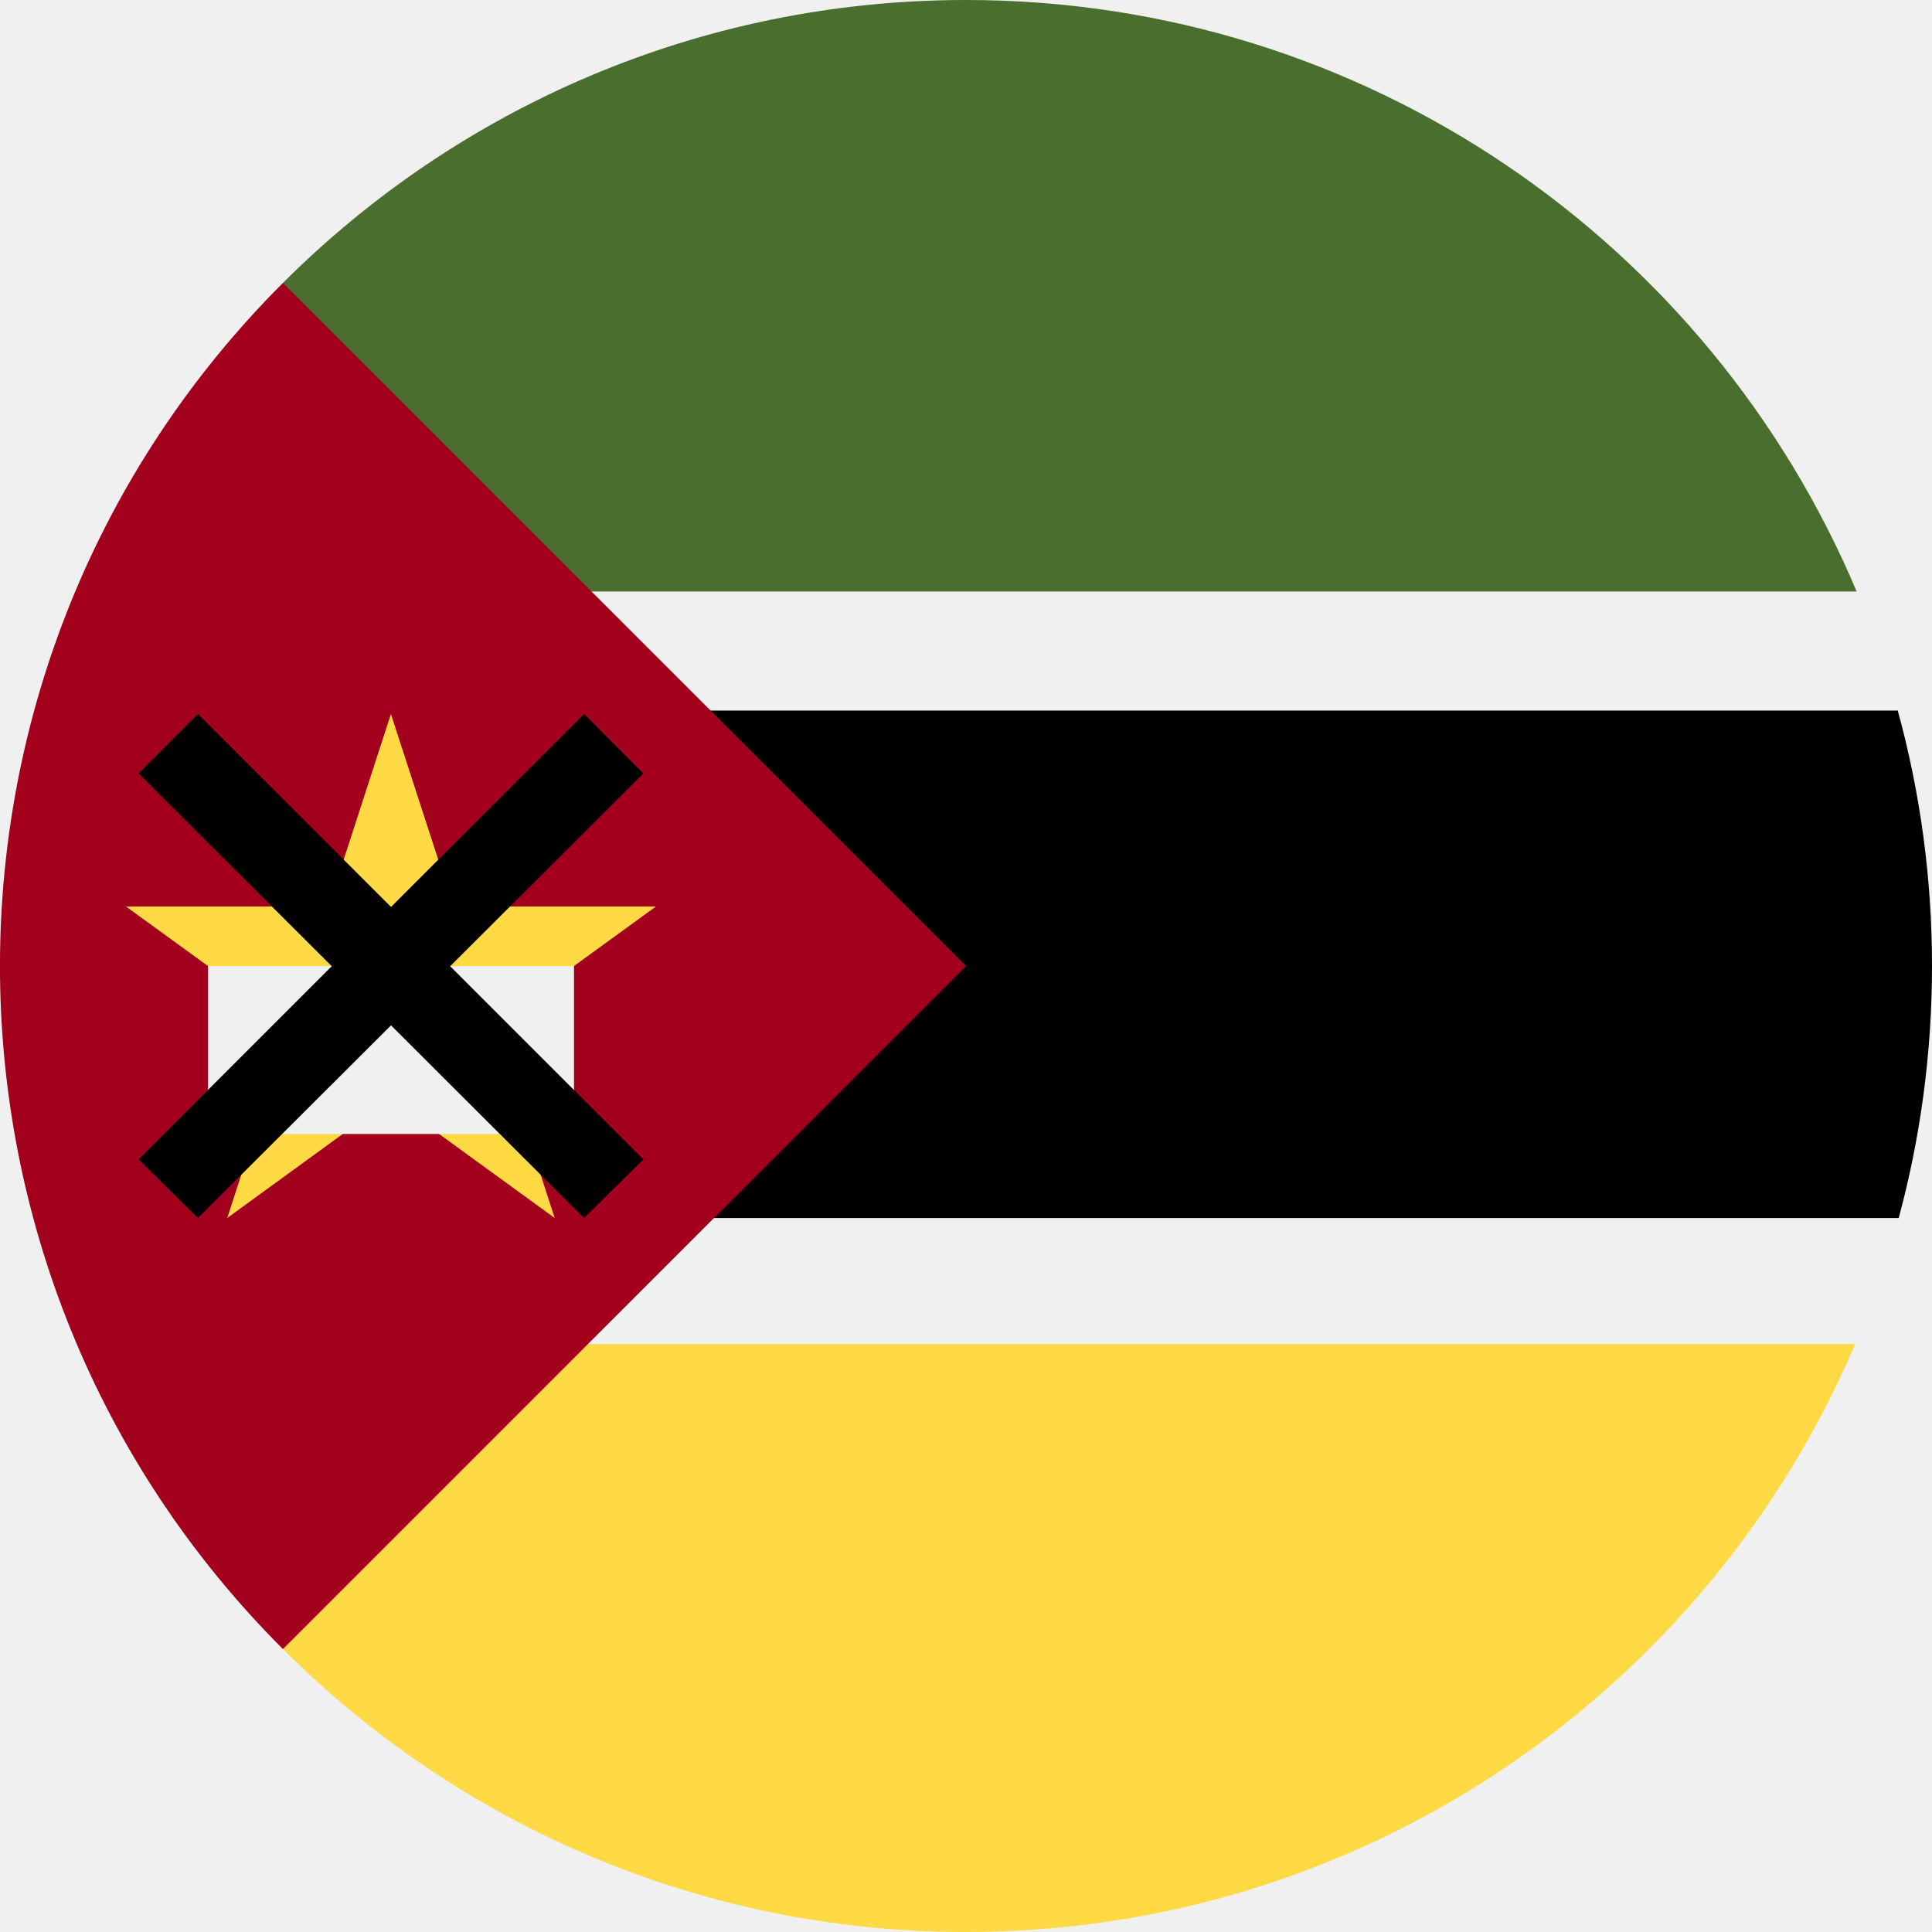
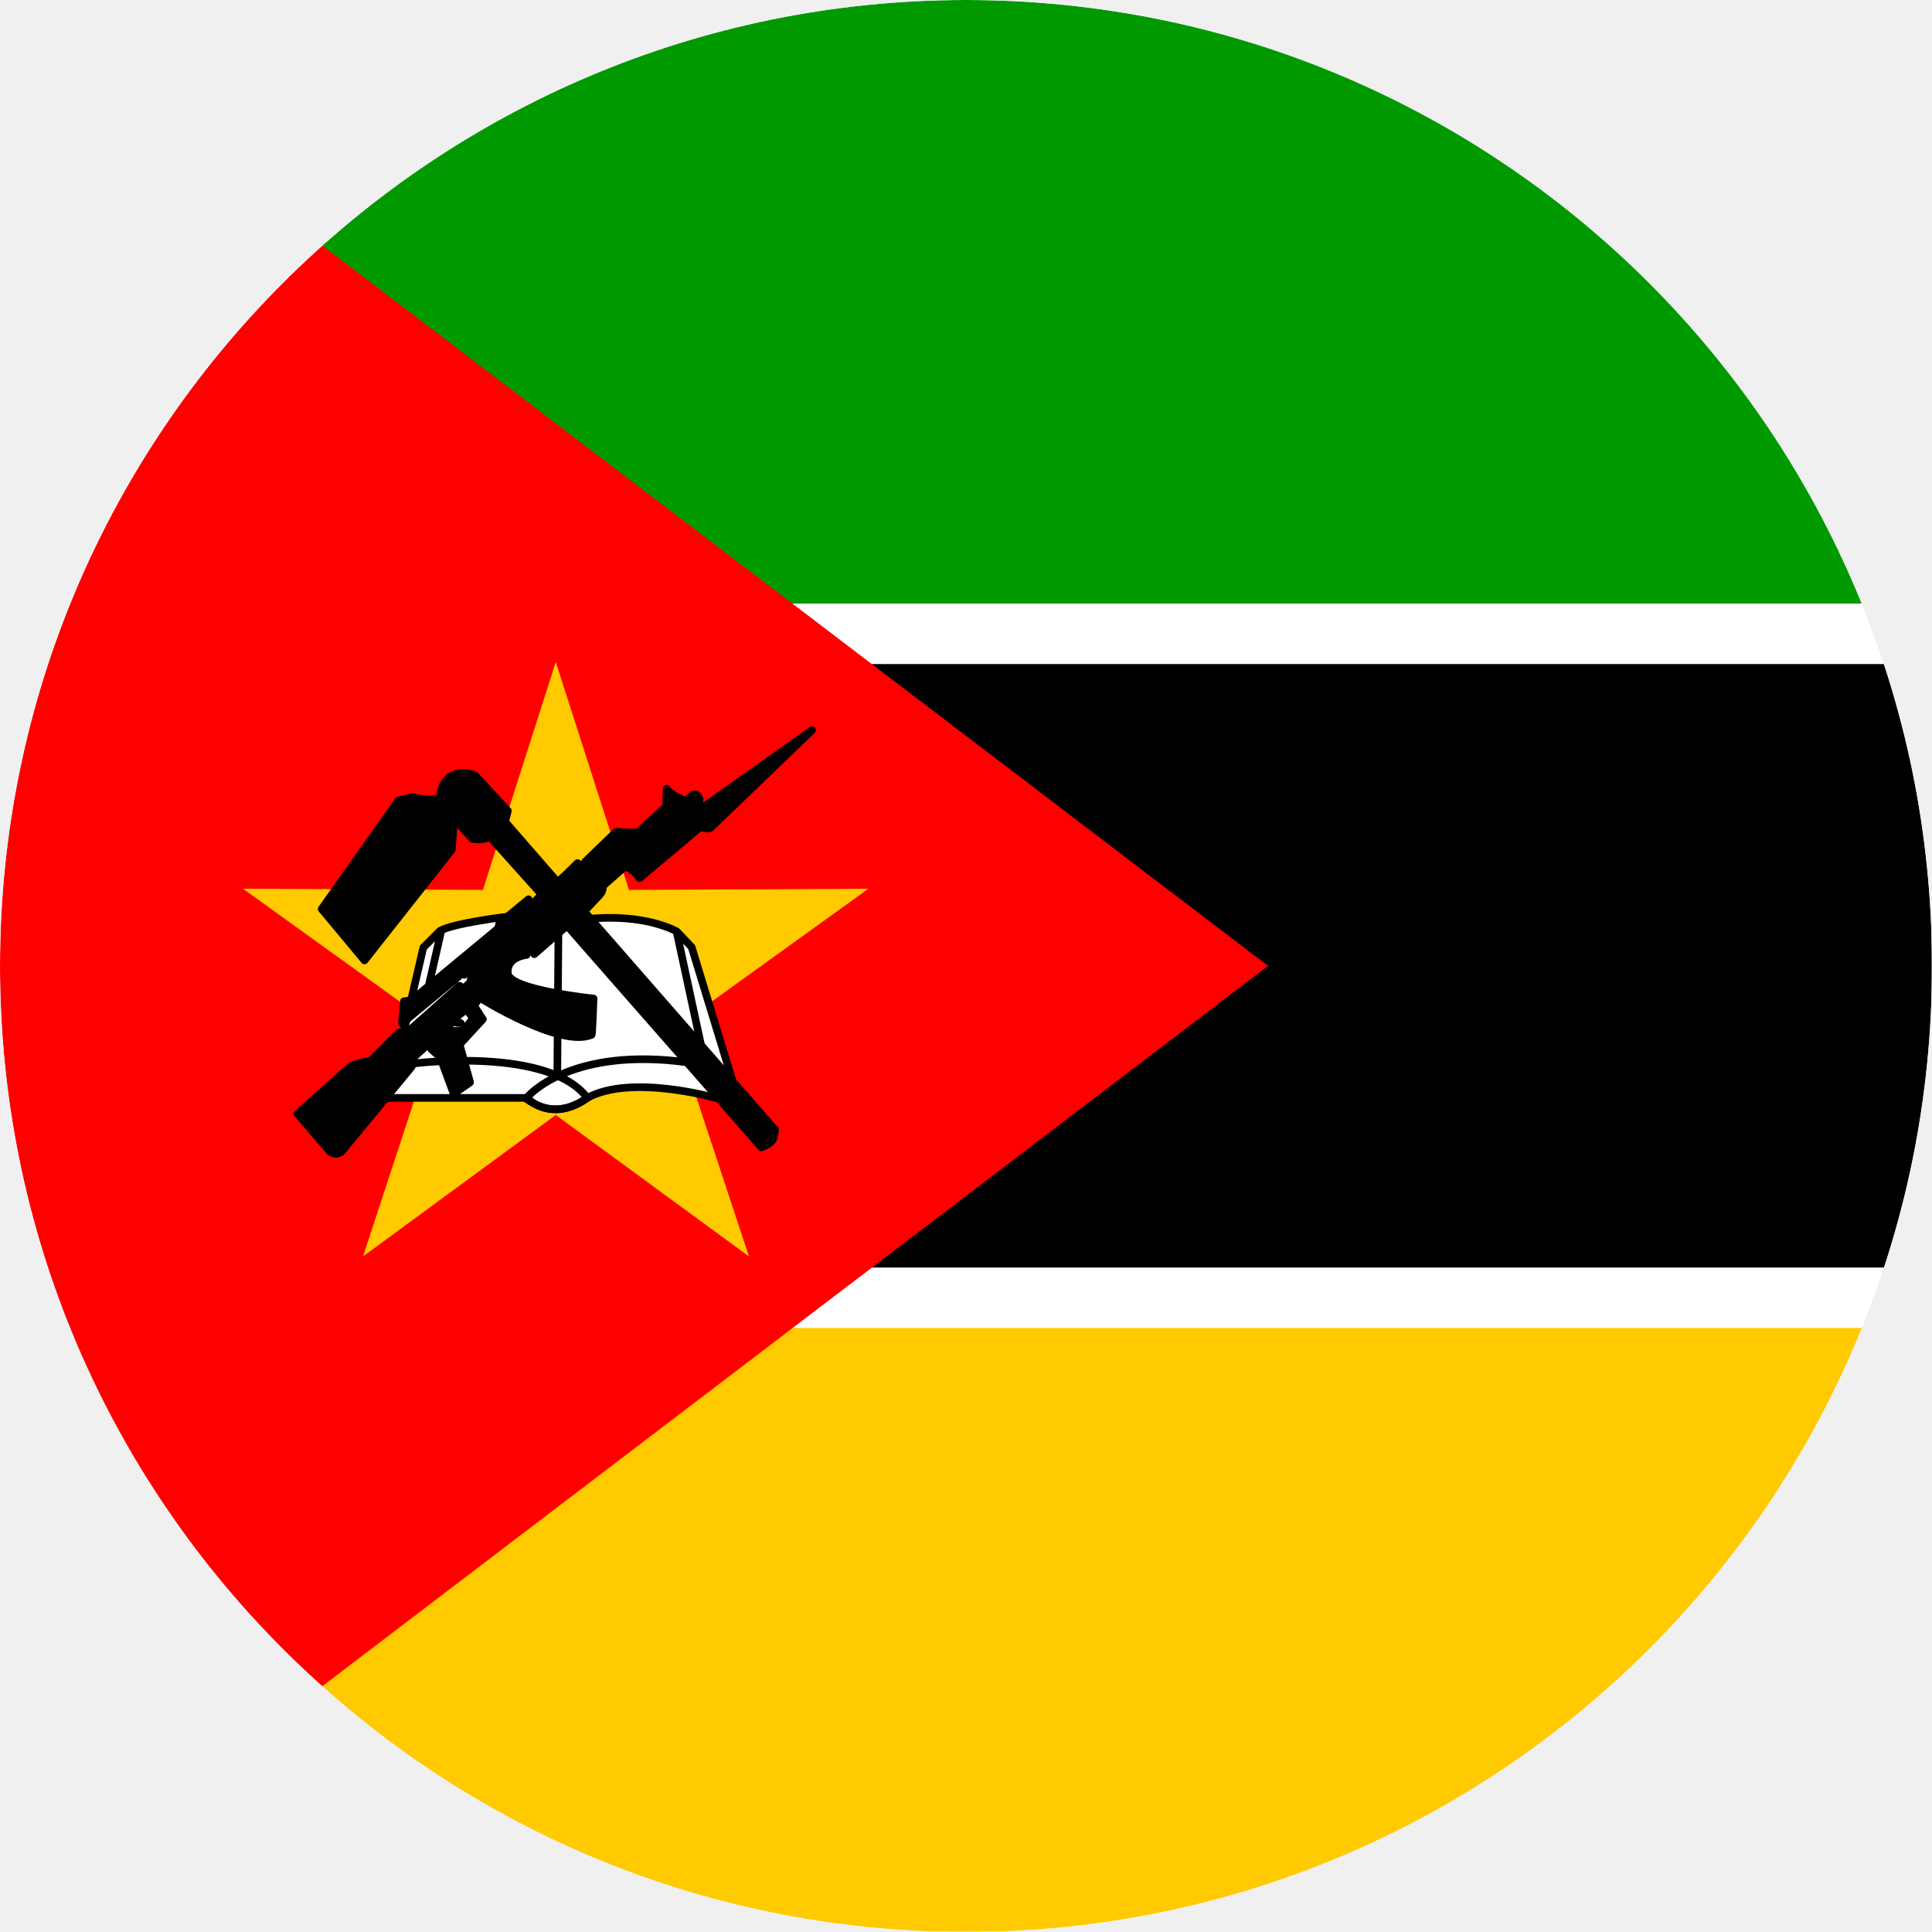
<svg xmlns="http://www.w3.org/2000/svg" width="18" height="18" viewBox="0 0 18 18" fill="none">
-   <g clip-path="url(#clip0_8201_10945)">
-     <path d="M9 18C13.971 18 18 13.971 18 9C18 4.029 13.971 0 9 0C4.029 0 0 4.029 0 9C0 13.971 4.029 18 9 18Z" fill="#F0F0F0" />
-     <path d="M4.864 12.522L2.636 15.364C4.265 16.992 6.515 18 9 18C12.72 18 15.913 15.742 17.284 12.522H4.864Z" fill="#FFDA44" />
-     <path d="M17.298 5.511C15.935 2.273 12.733 0 9 0C6.515 0 4.265 1.008 2.636 2.636L4.89 5.511H17.298Z" fill="#496E2D" />
-     <path d="M1.957 6.62V11.348H17.69C17.892 10.599 18 9.812 18 9C18 8.176 17.889 7.378 17.681 6.62H1.957Z" fill="black" />
-     <path d="M2.636 2.636C-0.879 6.151 -0.879 11.849 2.636 15.364C4.088 13.912 5.485 12.515 9 9L2.636 2.636Z" fill="#A2001D" />
-     <path d="M3.642 6.652L4.225 8.446H6.111L4.585 9.554L5.168 11.348L3.642 10.239L2.117 11.348L2.7 9.554L1.174 8.446H3.06L3.642 6.652Z" fill="#FFDA44" />
-     <path d="M1.938 9H5.348V10.565H1.938V9Z" fill="#F0F0F0" />
-     <path d="M5.994 7.206L5.441 6.652L3.643 8.45L1.844 6.652L1.291 7.206L3.091 9.002L1.291 10.802L1.844 11.348L3.643 9.553L5.441 11.348L5.994 10.802L4.194 9.002L5.994 7.206Z" fill="black" />
+   <g clip-path="url(#clip0_14_1234)">
+     <mask id="mask0_14_1234" style="mask-type:luminance" maskUnits="userSpaceOnUse" x="0" y="0" width="18" height="18">
+       <path d="M0 0H17.997V17.997H0V0Z" fill="white" />
+     </mask>
+     <g mask="url(#mask0_14_1234)">
+       <path fill-rule="evenodd" clip-rule="evenodd" d="M0 0H26.996V5.624H0V0Z" fill="#009A00" />
+       <path fill-rule="evenodd" clip-rule="evenodd" d="M0 5.624H26.996V6.187H0V5.624Z" fill="white" />
+       <path fill-rule="evenodd" clip-rule="evenodd" d="M0 6.187H26.996V11.811H0V6.187Z" fill="black" />
+       <path fill-rule="evenodd" clip-rule="evenodd" d="M0 11.811H26.996V12.373H0V11.811Z" fill="white" />
+       <path fill-rule="evenodd" clip-rule="evenodd" d="M0 12.373H26.996V17.997H0V12.373Z" fill="#FFCA00" />
+       <path fill-rule="evenodd" clip-rule="evenodd" d="M0 0V17.997L11.814 8.999L0 0Z" fill="#FF0000" />
+       <path fill-rule="evenodd" clip-rule="evenodd" d="M6.978 11.706L5.178 10.388L3.382 11.706L4.078 9.586L2.264 8.28L4.499 8.291L5.178 6.168L5.86 8.291L8.091 8.28L6.277 9.586L6.978 11.706Z" fill="#FFCA00" />
+       <path fill-rule="evenodd" clip-rule="evenodd" d="M3.614 10.229H4.913C5.018 10.345 5.25 10.392 5.472 10.229C5.878 10.004 6.666 10.229 6.666 10.229L6.822 10.062L6.444 8.824L6.306 8.679C6.306 8.679 6.016 8.505 5.465 8.563C4.913 8.621 4.721 8.541 4.721 8.541C4.721 8.541 4.234 8.599 4.1 8.672L3.944 8.828L3.618 10.232L3.614 10.229Z" fill="white" stroke="black" stroke-width="0.071" stroke-linecap="round" stroke-linejoin="round" />
+       <path d="M3.875 9.906C3.875 9.906 5.116 9.753 5.472 10.229C5.272 10.367 5.094 10.374 4.902 10.236C4.935 10.185 5.348 9.753 6.404 9.898" stroke="black" stroke-width="0.071" stroke-linecap="round" stroke-linejoin="round" />
+       <path d="M5.203 8.668L5.192 10.033M6.306 8.69L6.539 9.771" stroke="black" stroke-width="0.071" />
+       <path d="M4.111 8.672L3.984 9.231" stroke="black" stroke-width="0.071" stroke-linecap="round" stroke-linejoin="round" />
+       <path fill-rule="evenodd" clip-rule="evenodd" d="M2.772 10.377L3.077 10.733C3.113 10.755 3.146 10.755 3.179 10.733L3.629 10.189L3.821 9.957C3.834 9.942 3.844 9.924 3.85 9.906C3.856 9.887 3.859 9.867 3.857 9.848L4.22 9.521C4.249 9.528 4.267 9.532 4.293 9.532C4.26 9.521 4.234 9.507 4.264 9.467L4.343 9.405L4.409 9.485C4.409 9.485 4.318 9.605 4.307 9.605H4.209L4.017 9.775L4.1 9.848L4.227 10.192L4.38 10.084L4.282 9.732L4.499 9.496L4.416 9.369L4.47 9.296C4.47 9.296 5.221 9.768 5.512 9.641C5.519 9.644 5.53 9.303 5.53 9.303C5.53 9.303 4.75 9.224 4.732 9.071C4.713 8.915 4.906 8.897 4.906 8.897L4.822 8.781L4.84 8.716L4.978 8.89L5.283 8.625L7.094 10.69C7.192 10.65 7.213 10.624 7.221 10.526L5.443 8.491L5.581 8.345C5.606 8.316 5.617 8.302 5.617 8.255L5.824 8.073C5.88 8.093 5.927 8.132 5.958 8.182L6.531 7.7C6.546 7.714 6.593 7.729 6.622 7.711L7.565 6.803L6.539 7.529L6.502 7.504C6.502 7.475 6.539 7.467 6.502 7.413C6.462 7.366 6.401 7.46 6.393 7.46C6.386 7.46 6.245 7.409 6.212 7.348L6.205 7.515L5.94 7.758L5.74 7.75L5.45 8.03L5.414 8.139L5.461 8.229C5.461 8.229 5.309 8.364 5.309 8.356C5.309 8.345 5.276 8.316 5.272 8.309L5.406 8.193L5.425 8.11L5.381 8.041C5.367 8.052 5.2 8.229 5.189 8.211L4.706 7.656L4.732 7.554L4.423 7.221C4.314 7.184 4.133 7.177 4.097 7.42C4.071 7.478 3.835 7.427 3.835 7.427L3.712 7.457L2.997 8.469L3.396 8.948L4.209 7.917L4.231 7.627L4.401 7.816C4.459 7.823 4.514 7.823 4.565 7.798L5.047 8.335L4.967 8.414L5.04 8.494L5.12 8.436L5.156 8.483C5.113 8.505 5.084 8.534 5.047 8.556C4.978 8.516 4.917 8.462 4.924 8.378L4.652 8.603L4.641 8.65L3.835 9.318L3.763 9.329L3.745 9.536L4.271 9.1V9.039L4.325 9.082L4.732 8.756C4.732 8.756 4.761 8.792 4.75 8.792C4.739 8.792 4.387 9.118 4.387 9.118L4.38 9.155L4.318 9.209L4.282 9.184L3.792 9.619H3.719L3.447 9.888C3.378 9.895 3.316 9.902 3.258 9.942L2.772 10.377Z" fill="black" stroke="black" stroke-width="0.071" stroke-linecap="round" stroke-linejoin="round" />
+     </g>
  </g>
  <defs>
-     <clipPath id="clip0_8201_10945">
-       <rect width="18" height="18" fill="white" />
+     <clipPath id="clip0_14_1234">
+       <rect width="18" height="18" rx="9" fill="white" />
    </clipPath>
  </defs>
</svg>
